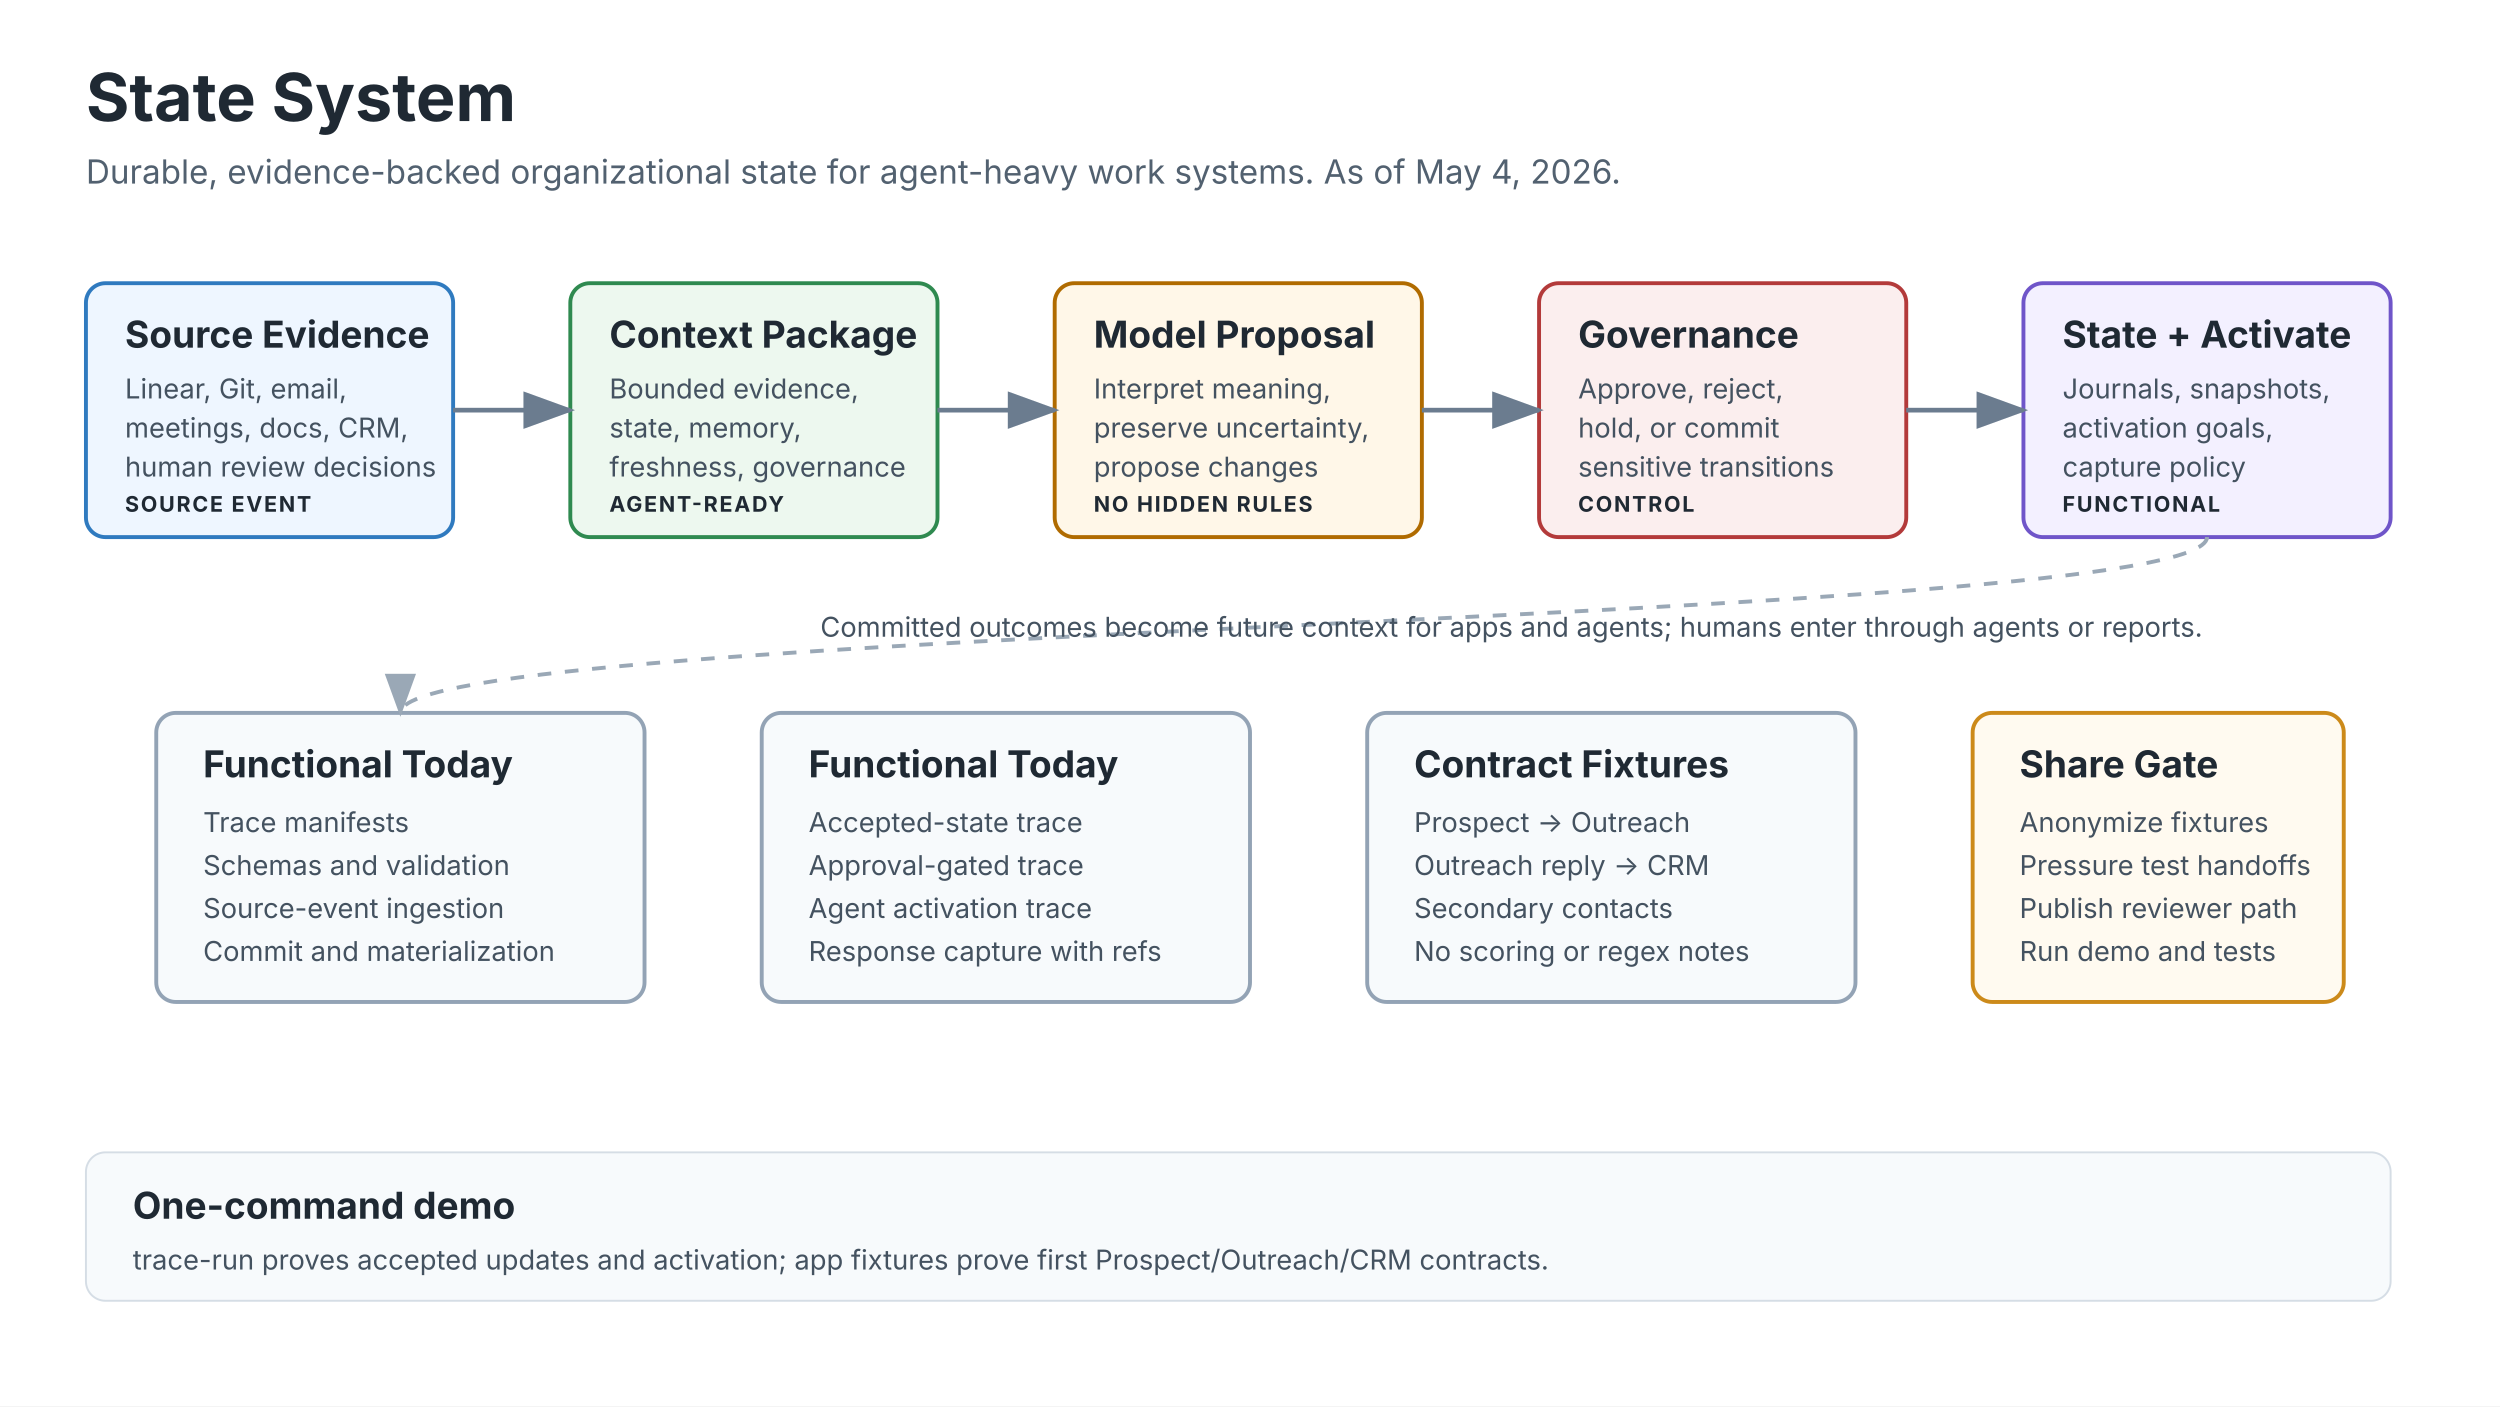
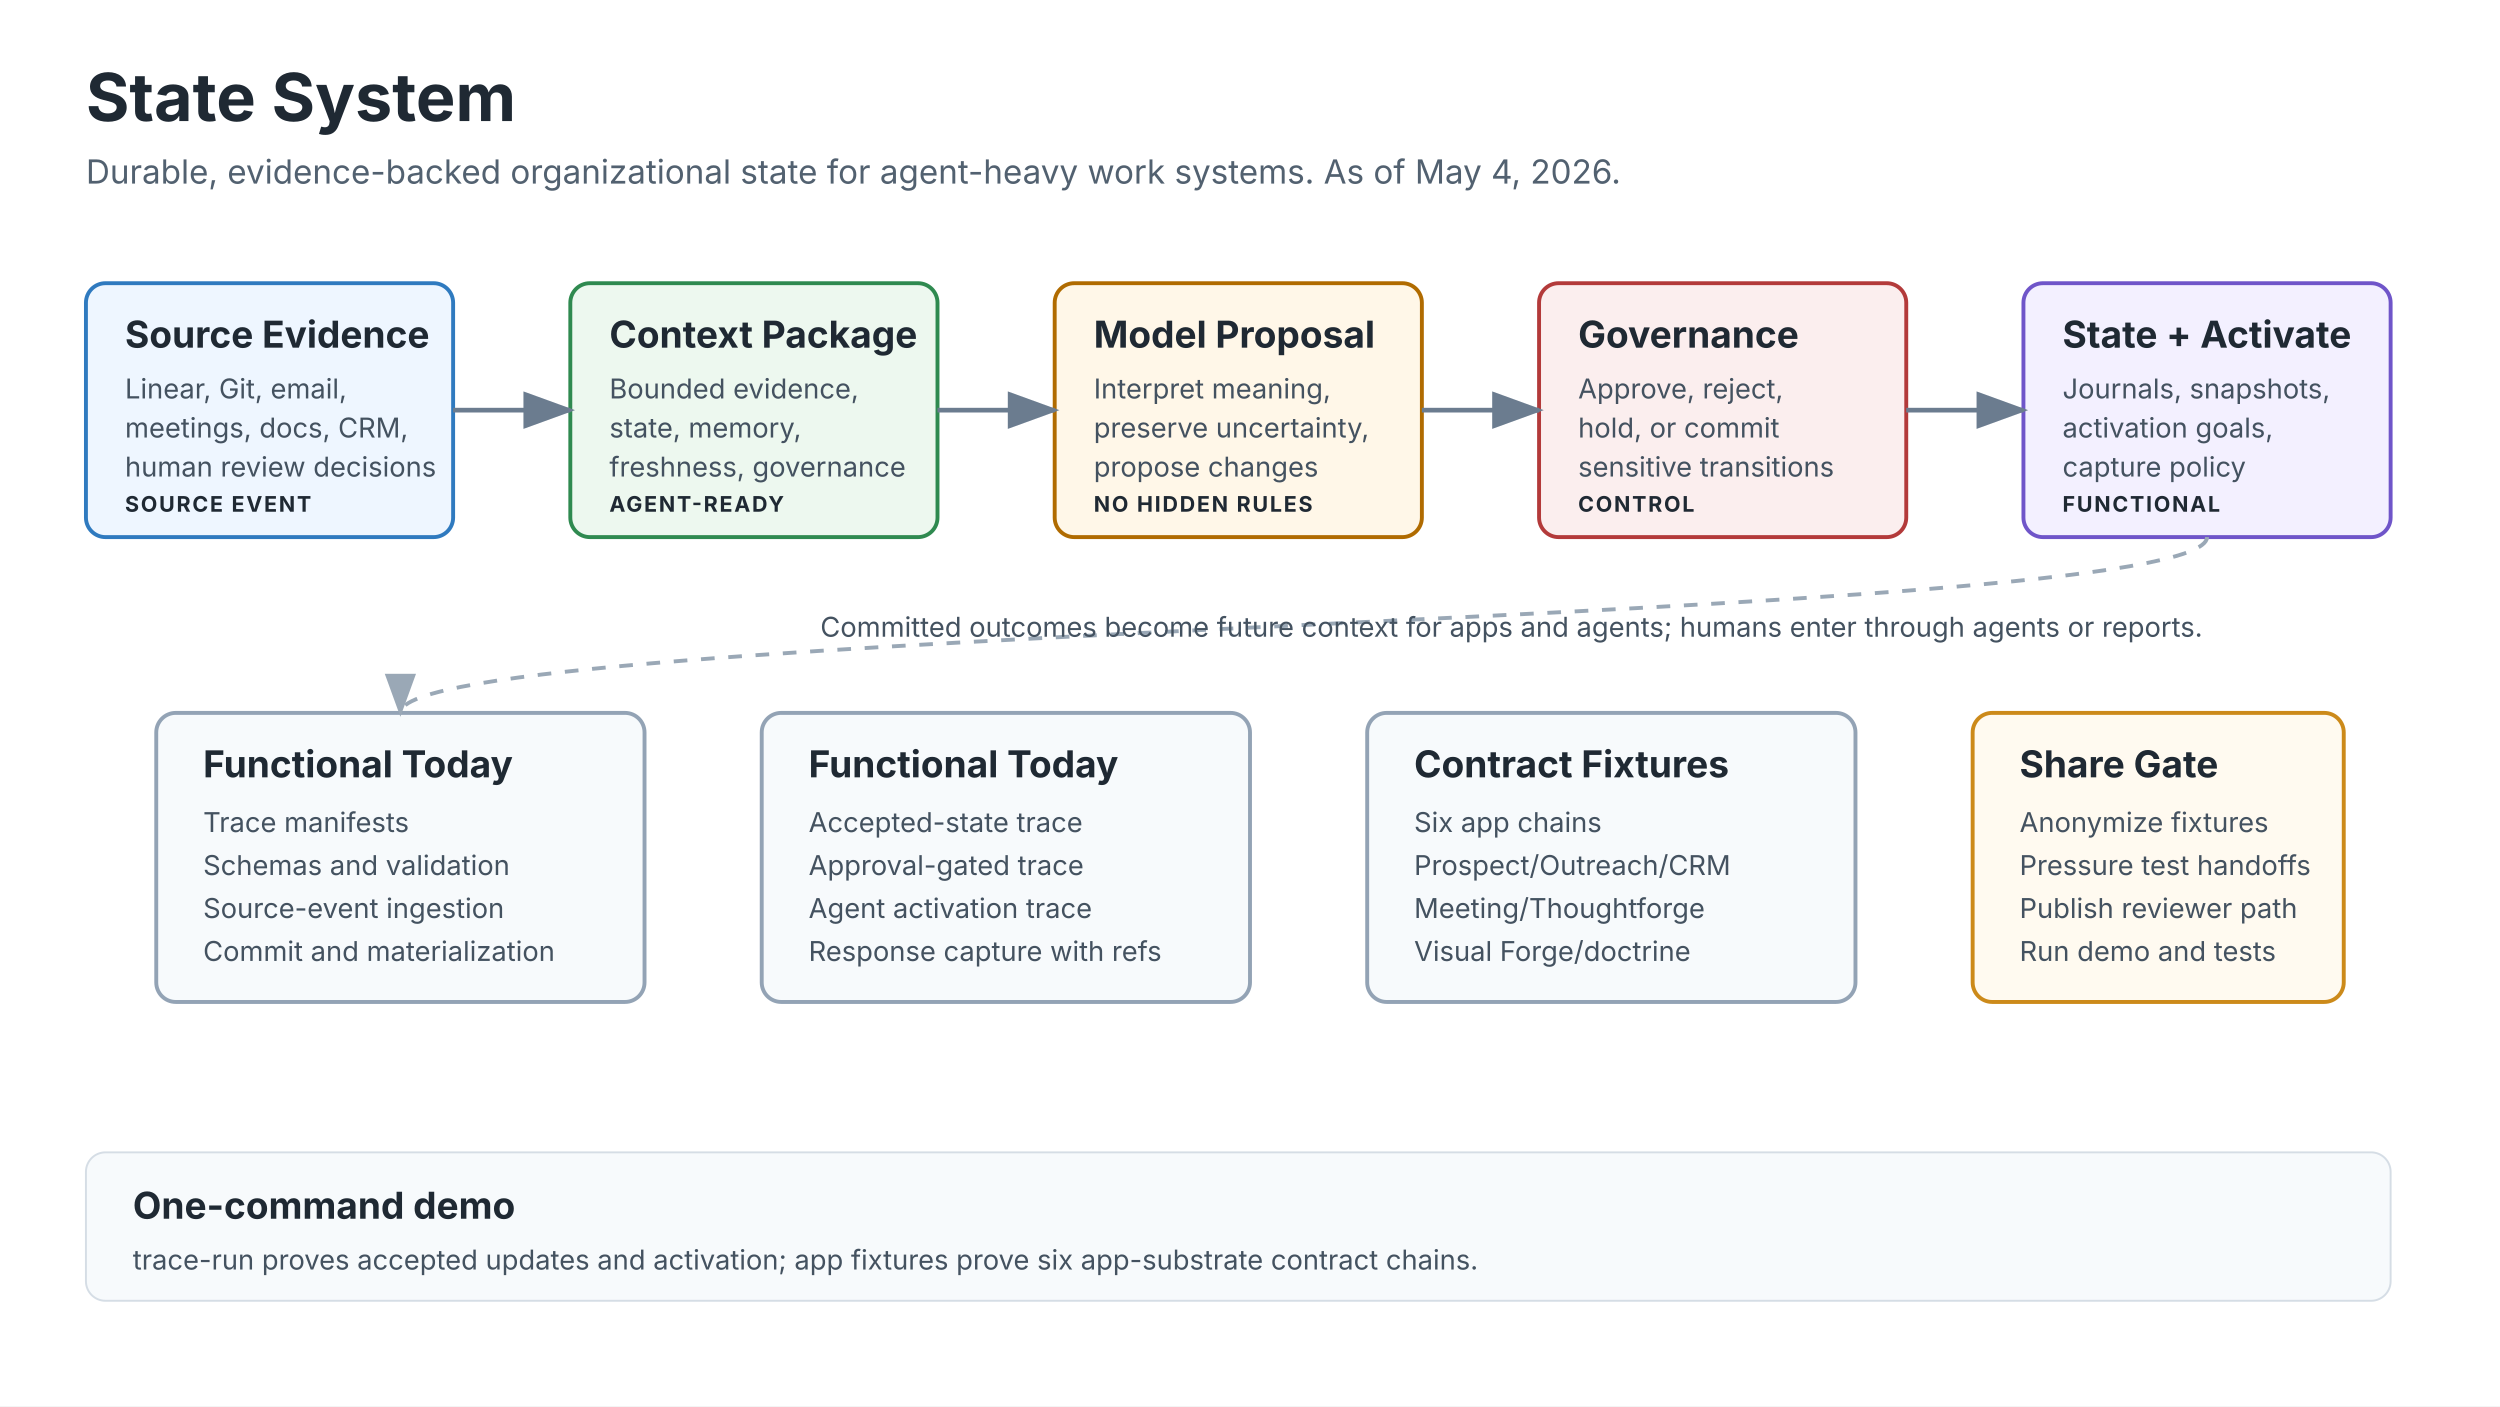
<svg xmlns="http://www.w3.org/2000/svg" viewBox="0 0 1280 720" role="img" aria-labelledby="title desc">
  <style>
    text { font-family: -apple-system, BlinkMacSystemFont, "Segoe UI", sans-serif; fill: #1f2933; }
    .title { font-size: 34px; font-weight: 700; }
    .subtitle { font-size: 17px; fill: #526170; }
    .label { font-size: 19px; font-weight: 700; }
    .body { font-size: 14px; fill: #445260; }
    .badge { font-size: 11px; font-weight: 700; letter-spacing: .08em; }
    .box { stroke-width: 2; rx: 10; }
    .arrow { fill: none; stroke: #6b7c8f; stroke-width: 2.4; marker-end: url(#arrow); }
    .soft-arrow { fill: none; stroke: #9aa8b6; stroke-width: 2; stroke-dasharray: 7 7; marker-end: url(#softArrow); }
  </style>
  <defs>
    <marker id="arrow" markerWidth="11" markerHeight="8" refX="10" refY="4" orient="auto">
      <path d="M0,0 L11,4 L0,8 Z" fill="#6b7c8f" />
    </marker>
    <marker id="softArrow" markerWidth="11" markerHeight="8" refX="10" refY="4" orient="auto">
      <path d="M0,0 L11,4 L0,8 Z" fill="#9aa8b6" />
    </marker>
  </defs>
  <rect width="1280" height="720" fill="#ffffff" />
  <text x="44" y="62" class="title">State System</text>
  <text x="44" y="94" class="subtitle">Durable, evidence-backed organizational state for agent-heavy work systems. As of May 4, 2026.</text>
  <rect x="44" y="145" width="188" height="130" class="box" fill="#eef6ff" stroke="#2f7abf" />
  <text x="64" y="178" class="label">Source Evidence</text>
  <text x="64" y="204" class="body">Linear, Git, email,</text>
  <text x="64" y="224" class="body">meetings, docs, CRM,</text>
  <text x="64" y="244" class="body">human review decisions</text>
  <text x="64" y="262" class="badge" fill="#2f7abf">SOURCE EVENT</text>
  <rect x="292" y="145" width="188" height="130" class="box" fill="#edf8ef" stroke="#2f8a50" />
  <text x="312" y="178" class="label">Context Package</text>
  <text x="312" y="204" class="body">Bounded evidence,</text>
  <text x="312" y="224" class="body">state, memory,</text>
  <text x="312" y="244" class="body">freshness, governance</text>
  <text x="312" y="262" class="badge" fill="#2f8a50">AGENT-READY</text>
  <rect x="540" y="145" width="188" height="130" class="box" fill="#fff7e8" stroke="#b06b00" />
  <text x="560" y="178" class="label">Model Proposal</text>
  <text x="560" y="204" class="body">Interpret meaning,</text>
  <text x="560" y="224" class="body">preserve uncertainty,</text>
  <text x="560" y="244" class="body">propose changes</text>
  <text x="560" y="262" class="badge" fill="#b06b00">NO HIDDEN RULES</text>
  <rect x="788" y="145" width="188" height="130" class="box" fill="#fbeeee" stroke="#b33a3a" />
  <text x="808" y="178" class="label">Governance</text>
  <text x="808" y="204" class="body">Approve, reject,</text>
  <text x="808" y="224" class="body">hold, or commit</text>
  <text x="808" y="244" class="body">sensitive transitions</text>
  <text x="808" y="262" class="badge" fill="#b33a3a">CONTROL</text>
  <rect x="1036" y="145" width="188" height="130" class="box" fill="#f3f0ff" stroke="#6f55c9" />
  <text x="1056" y="178" class="label">State + Activate</text>
  <text x="1056" y="204" class="body">Journals, snapshots,</text>
  <text x="1056" y="224" class="body">activation goals,</text>
  <text x="1056" y="244" class="body">capture policy</text>
  <text x="1056" y="262" class="badge" fill="#6f55c9">FUNCTIONAL</text>
  <path d="M232 210 H292" class="arrow" />
  <path d="M480 210 H540" class="arrow" />
  <path d="M728 210 H788" class="arrow" />
  <path d="M976 210 H1036" class="arrow" />
  <rect x="80" y="365" width="250" height="148" class="box" fill="#f7fafc" stroke="#93a3b5" />
  <text x="104" y="398" class="label">Functional Today</text>
  <text x="104" y="426" class="body">Trace manifests</text>
  <text x="104" y="448" class="body">Schemas and validation</text>
  <text x="104" y="470" class="body">Source-event ingestion</text>
  <text x="104" y="492" class="body">Commit and materialization</text>
  <rect x="390" y="365" width="250" height="148" class="box" fill="#f7fafc" stroke="#93a3b5" />
  <text x="414" y="398" class="label">Functional Today</text>
  <text x="414" y="426" class="body">Accepted-state trace</text>
  <text x="414" y="448" class="body">Approval-gated trace</text>
  <text x="414" y="470" class="body">Agent activation trace</text>
  <text x="414" y="492" class="body">Response capture with refs</text>
  <rect x="700" y="365" width="250" height="148" class="box" fill="#f7fafc" stroke="#93a3b5" />
  <text x="724" y="398" class="label">Contract Fixtures</text>
-   <text x="724" y="426" class="body">Prospect -&gt; Outreach</text>
-   <text x="724" y="448" class="body">Outreach reply -&gt; CRM</text>
-   <text x="724" y="470" class="body">Secondary contacts</text>
-   <text x="724" y="492" class="body">No scoring or regex notes</text>
+   <text x="724" y="426" class="body">Six app chains</text>
+   <text x="724" y="448" class="body">Prospect/Outreach/CRM</text>
+   <text x="724" y="470" class="body">Meeting/Thoughtforge</text>
+   <text x="724" y="492" class="body">Visual Forge/doctrine</text>
  <rect x="1010" y="365" width="190" height="148" class="box" fill="#fffaf0" stroke="#cc8a1a" />
  <text x="1034" y="398" class="label">Share Gate</text>
  <text x="1034" y="426" class="body">Anonymize fixtures</text>
  <text x="1034" y="448" class="body">Pressure test handoffs</text>
  <text x="1034" y="470" class="body">Publish reviewer path</text>
  <text x="1034" y="492" class="body">Run demo and tests</text>
  <path d="M1130 275 C1130 320 205 320 205 365" class="soft-arrow" />
  <text x="420" y="326" class="body">Committed outcomes become future context for apps and agents; humans enter through agents or reports.</text>
  <rect x="44" y="590" width="1180" height="76" rx="10" fill="#f7fafc" stroke="#d5dde5" />
  <text x="68" y="624" class="label">One-command demo</text>
-   <text x="68" y="650" class="body">trace-run proves accepted updates and activation; app fixtures prove first Prospect/Outreach/CRM contracts.</text>
+   <text x="68" y="650" class="body">trace-run proves accepted updates and activation; app fixtures prove six app-substrate contract chains.</text>
</svg>
